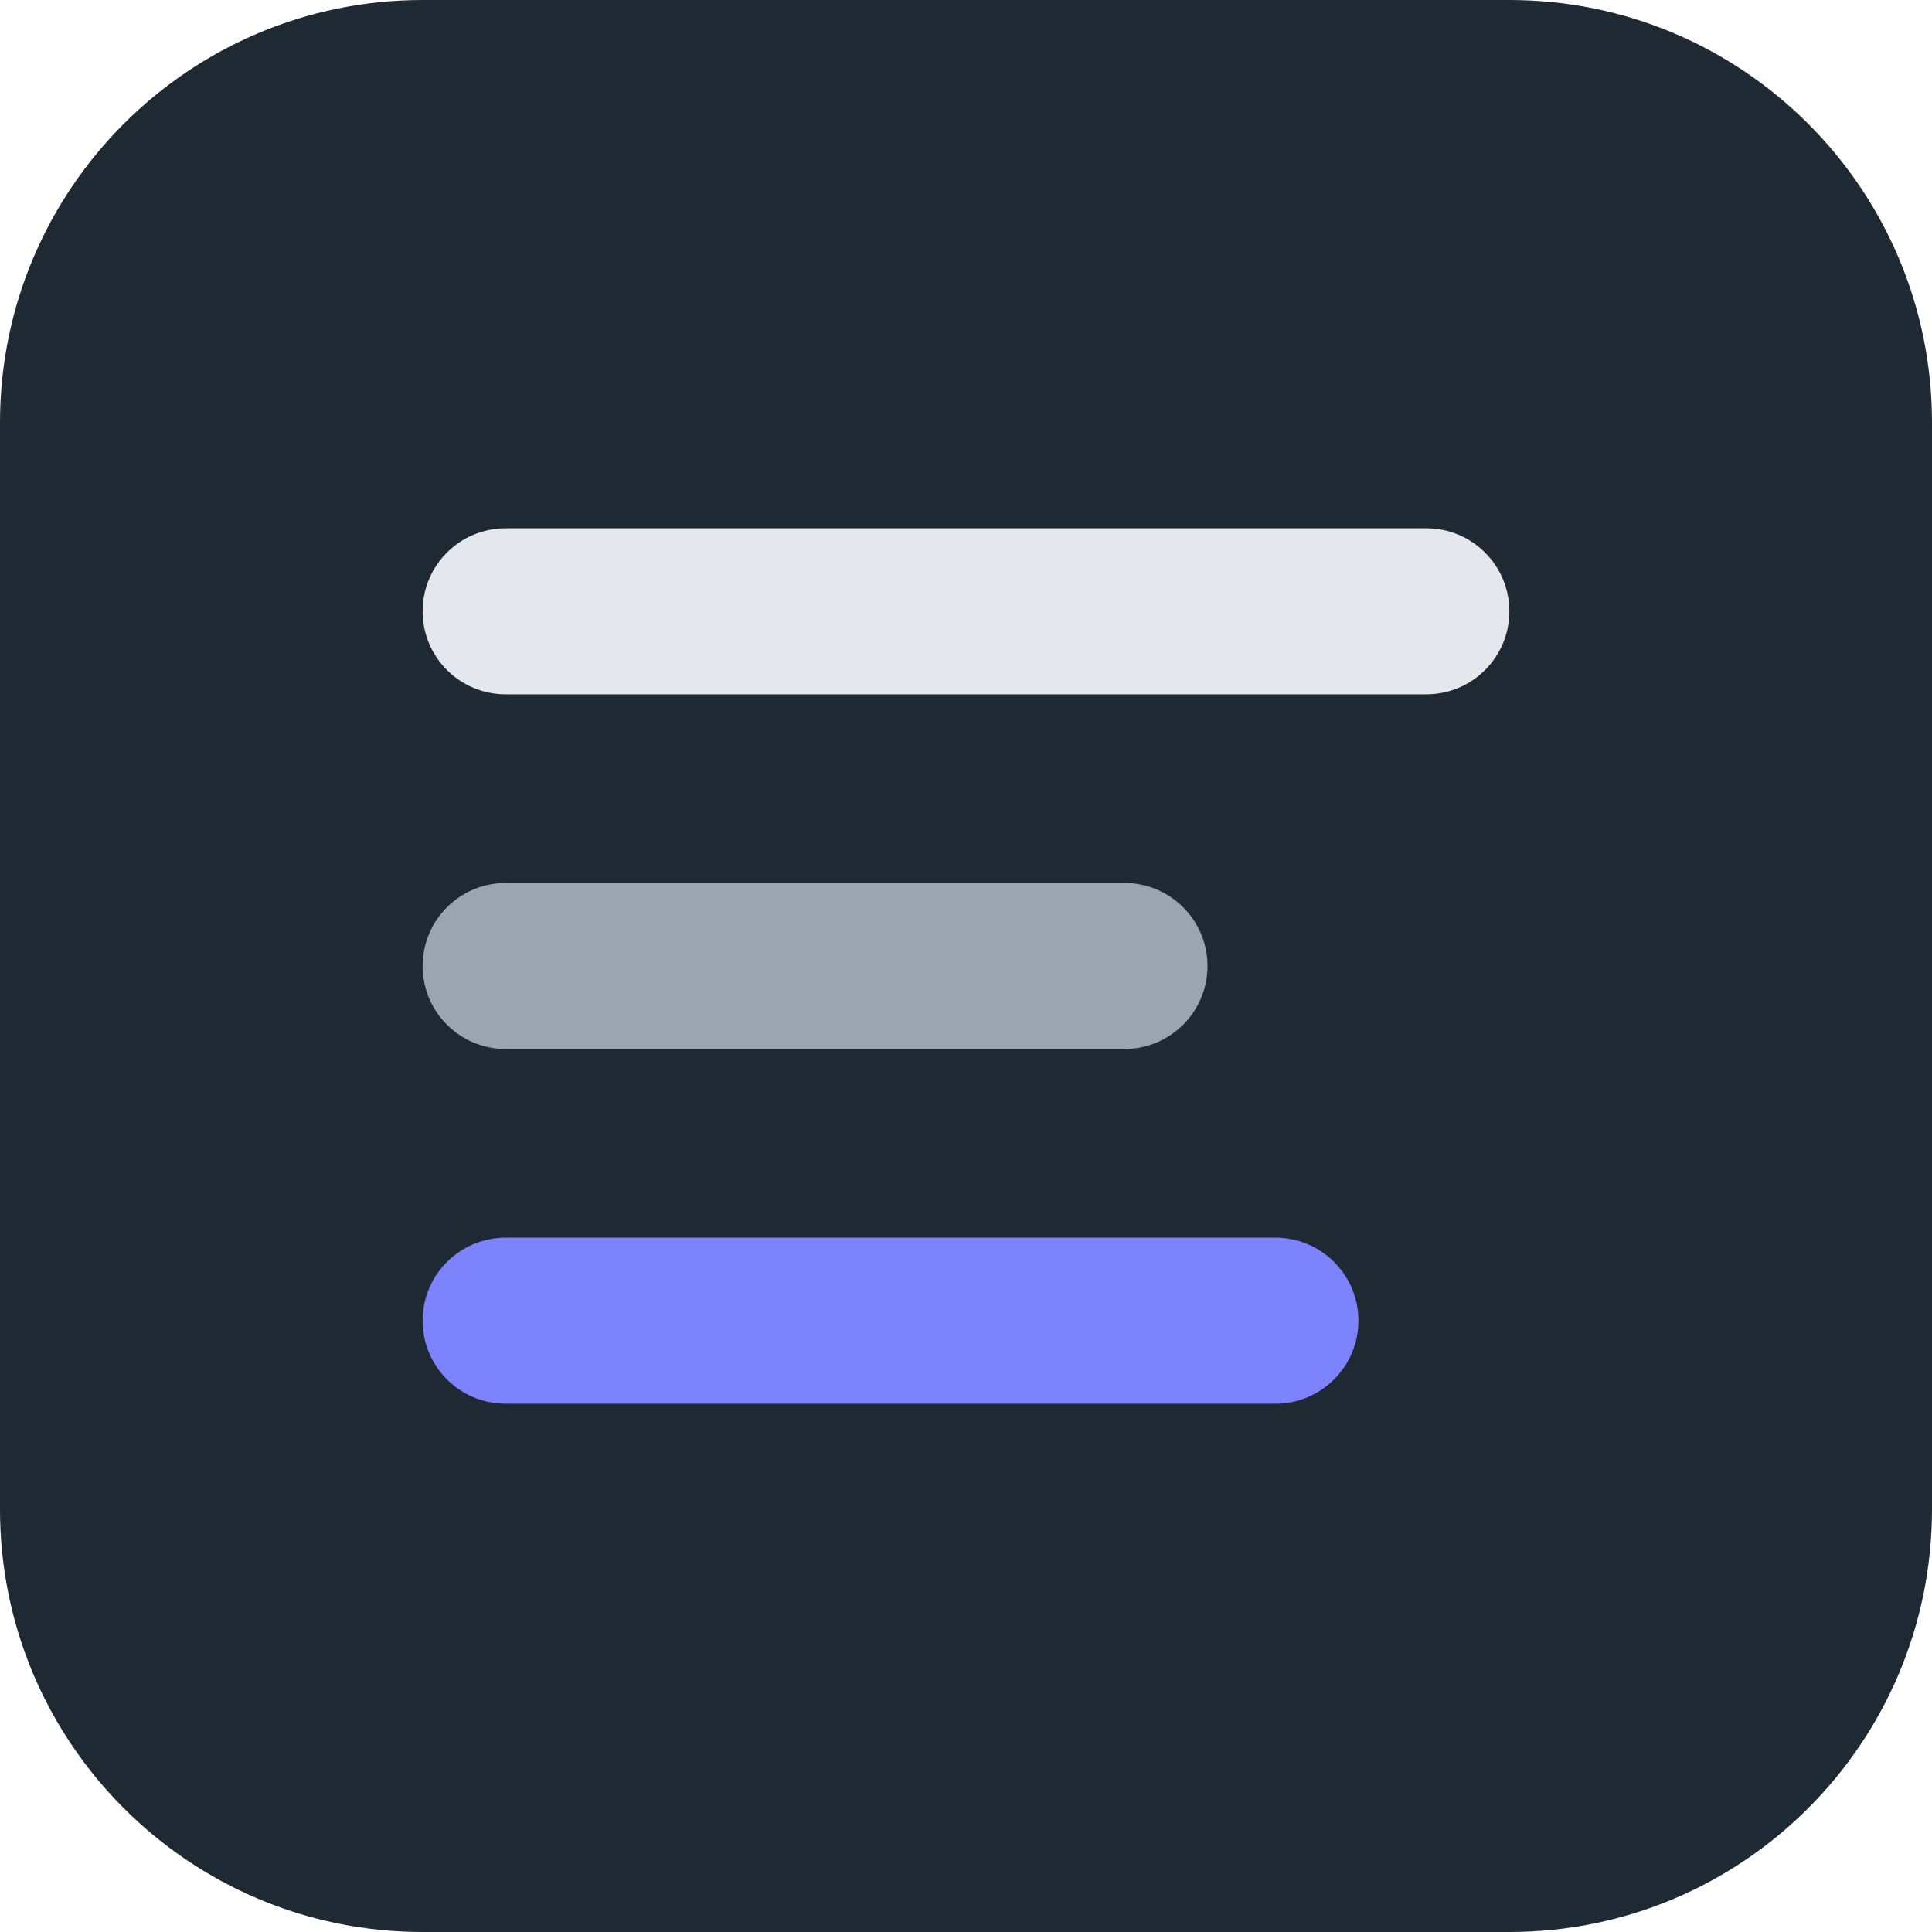
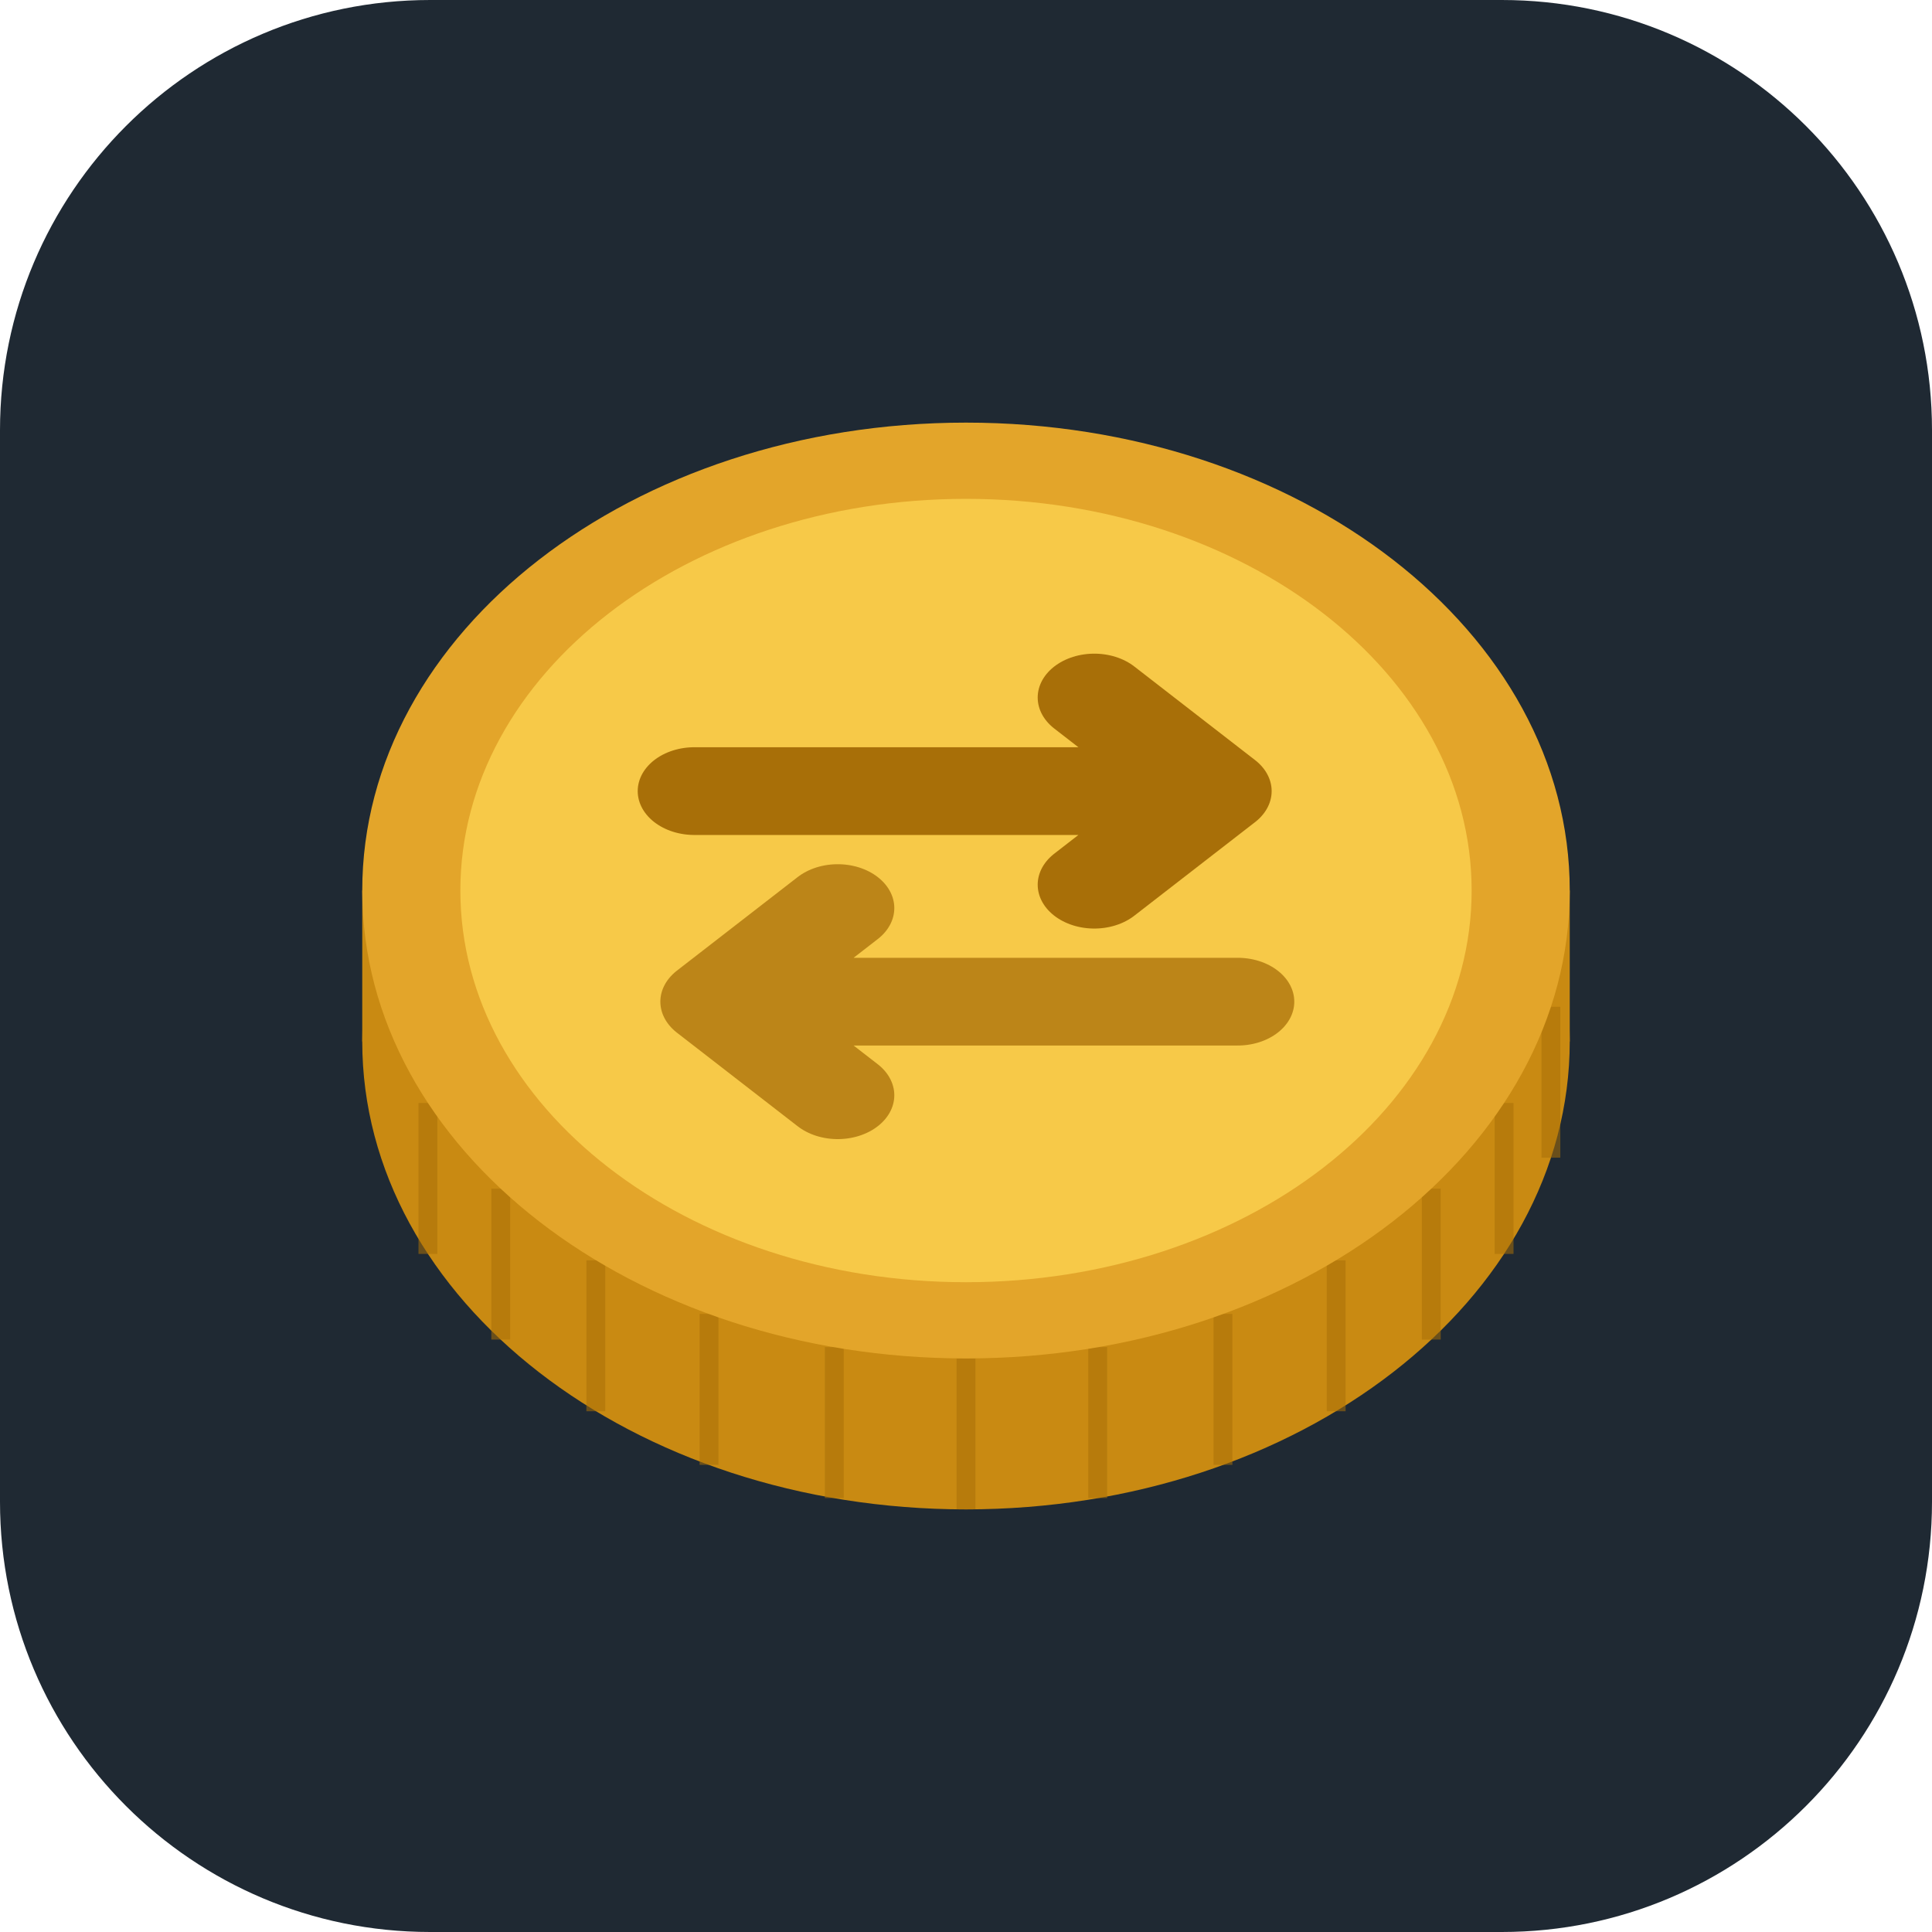
<svg xmlns="http://www.w3.org/2000/svg" viewBox="0 0 512 512">
-   <rect width="512" height="512" rx="112" fill="#1f2933" />
-   <rect x="112" y="140" width="288" height="44" rx="22" fill="#e4e7eb" />
-   <rect x="112" y="234" width="208" height="44" rx="22" fill="#9aa5b1" />
-   <rect x="112" y="328" width="248" height="44" rx="22" fill="#7c83fd" />
+   <defs>
+     <clipPath id="r">
+       <rect width="512" height="512" rx="114" />
+     </clipPath>
+   </defs>
+   <g clip-path="url(#r)">
+     <rect width="512" height="512" fill="#1f2933" />
+     <ellipse cx="256" cy="276" rx="160" ry="124" fill="#c98a12" />
+     <rect x="96" y="236" width="320" height="40" fill="#c98a12" />
+     <g stroke="#a86f08" stroke-width="5" opacity="0.55">
+       <line x1="411.0" y1="266.8" x2="411.0" y2="306.8" />
+       <line x1="398.6" y1="292.3" x2="398.6" y2="332.3" />
+       <line x1="379.3" y1="315.0" x2="379.3" y2="355.0" />
+       <line x1="354.1" y1="334.0" x2="354.1" y2="374.0" />
+       <line x1="324.1" y1="348.2" x2="324.1" y2="388.2" />
+       <line x1="290.9" y1="357.0" x2="290.9" y2="397.0" />
+       <line x1="256.0" y1="360.0" x2="256.0" y2="400.0" />
+       <line x1="221.1" y1="357.0" x2="221.1" y2="397.0" />
+       <line x1="187.9" y1="348.2" x2="187.9" y2="388.2" />
+       <line x1="157.9" y1="334.0" x2="157.9" y2="374.0" />
+       <line x1="132.7" y1="315.0" x2="132.7" y2="355.0" />
+       <line x1="113.4" y1="292.3" x2="113.4" y2="332.3" />
+     </g>
+     <ellipse cx="256" cy="236" rx="160" ry="124" fill="#e3a52a" />
+     <ellipse cx="256" cy="236" rx="134" ry="103.8" fill="#f7c948" />
+     <g transform="translate(256 236) scale(1 0.775) translate(-256 -256)" fill="none" stroke="#a86f08" stroke-width="30" stroke-linecap="round" stroke-linejoin="round">
+       <path d="M184 222H322M290 190l32 32-32 32" />
+       <path d="M328 294H190M222 262l-32 32 32 32" opacity="0.75" />
+     </g>
+   </g>
</svg>
